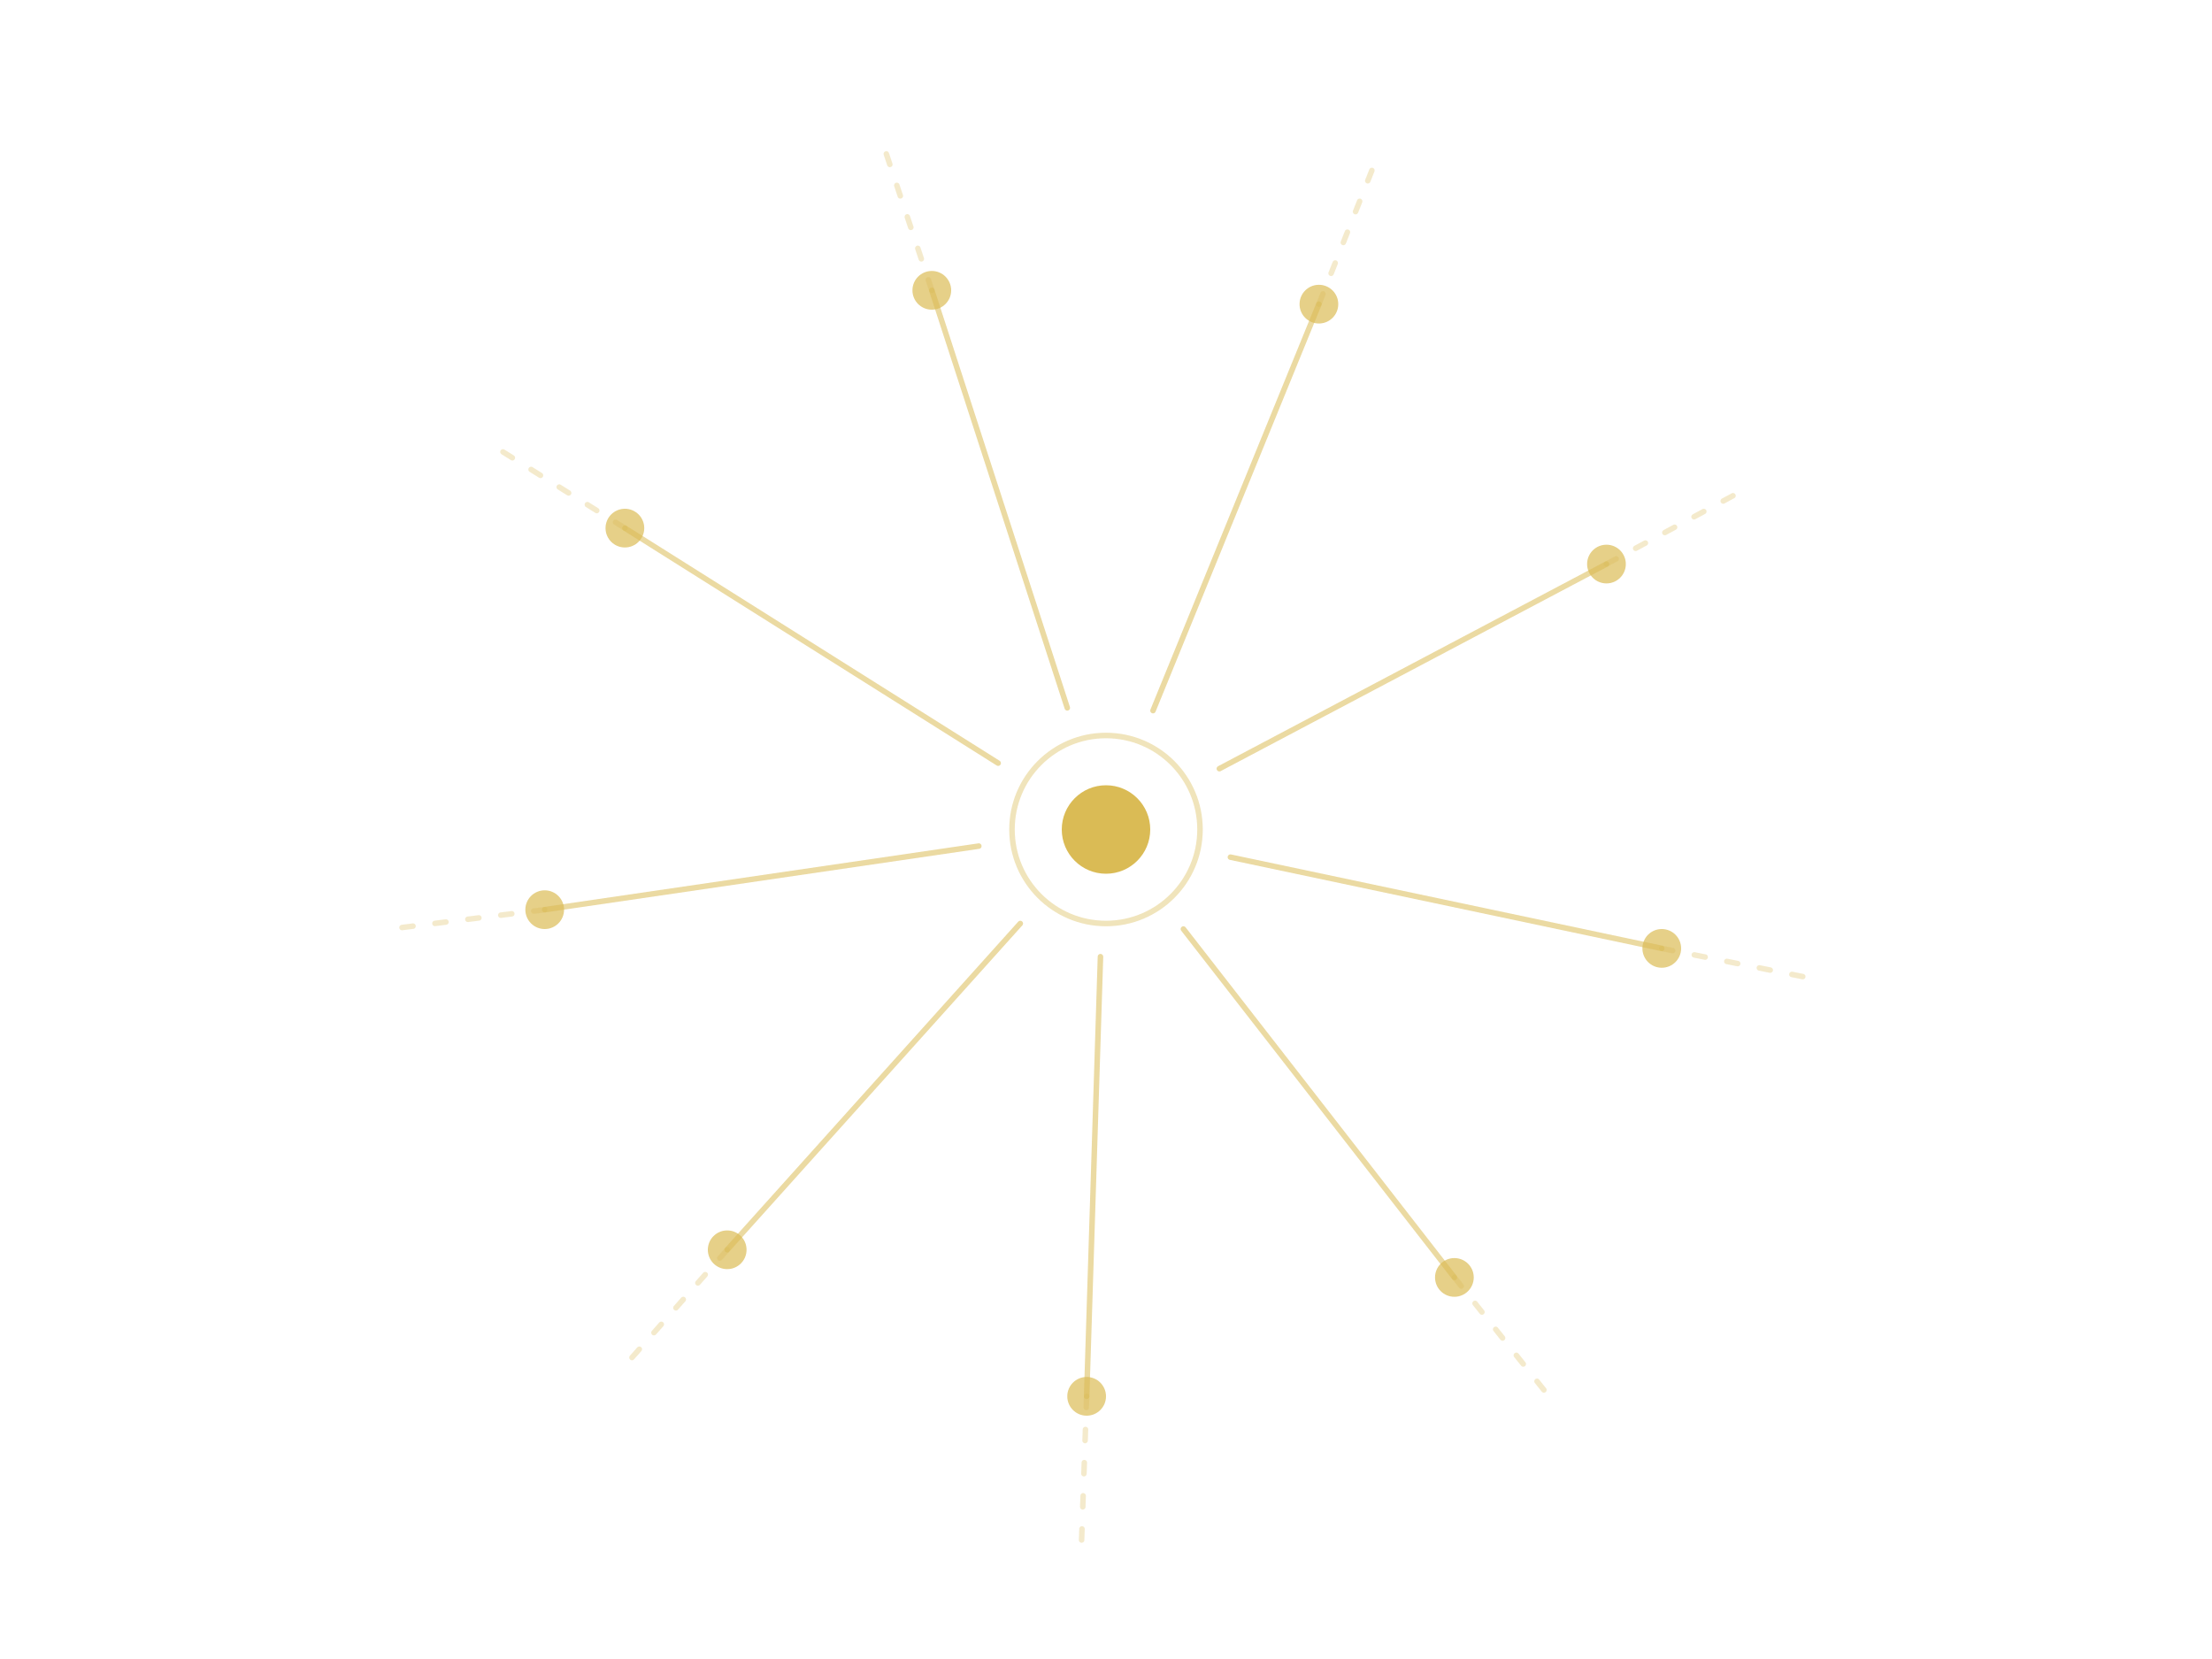
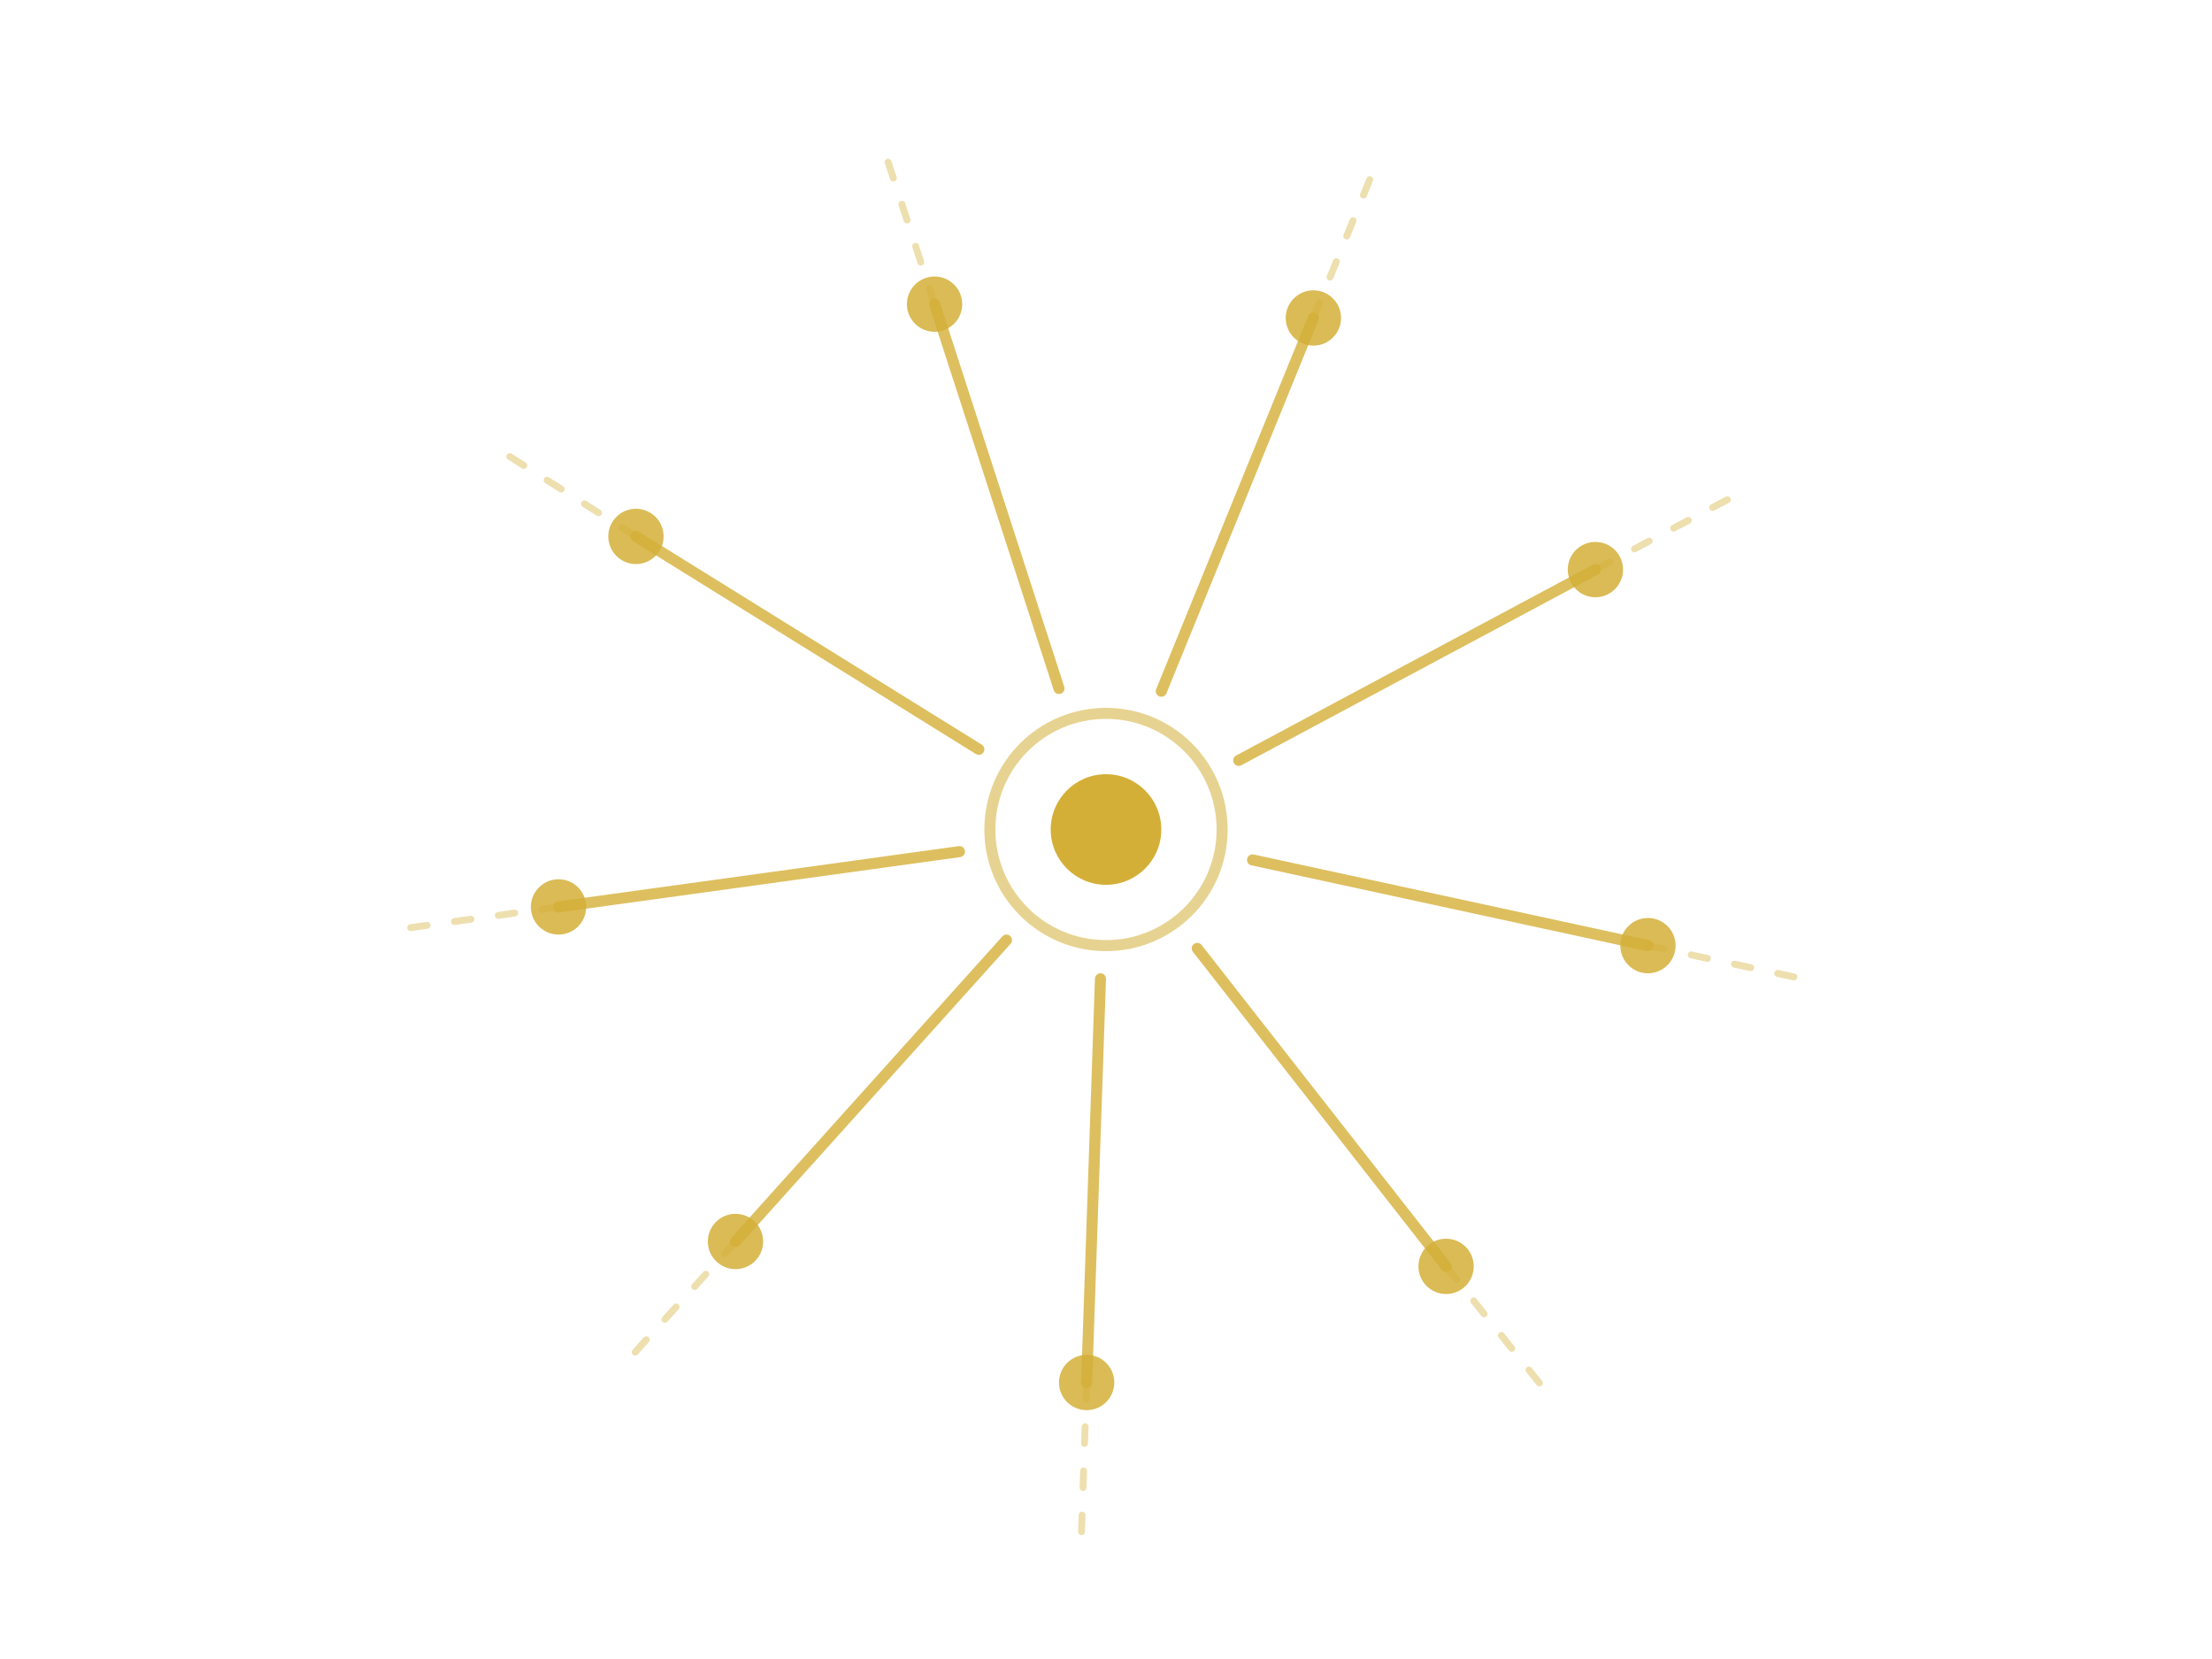
- <svg xmlns="http://www.w3.org/2000/svg" viewBox="0 0 800 600" fill="none" stroke="#d4af37" stroke-width="2" stroke-linecap="round" stroke-linejoin="round">
-   <g opacity="0.85">
-     <circle cx="400" cy="300" r="16" fill="#d4af37" stroke="none" />
-     <circle cx="400" cy="300" r="34" opacity="0.4" />
-     <path d="M445 310 L601 343" opacity="0.55" />
-     <circle cx="601" cy="343" r="7" fill="#d4af37" opacity="0.7" stroke="none" />
-     <path d="M601 343 L656 354" opacity="0.3" stroke-dasharray="4 8" />
-     <path d="M428 336 L526 462" opacity="0.55" />
-     <circle cx="526" cy="462" r="7" fill="#d4af37" opacity="0.7" stroke="none" />
-     <path d="M526 462 L561 506" opacity="0.3" stroke-dasharray="4 8" />
-     <path d="M398 346 L393 505" opacity="0.55" />
-     <circle cx="393" cy="505" r="7" fill="#d4af37" opacity="0.7" stroke="none" />
-     <path d="M393 505 L391 562" opacity="0.3" stroke-dasharray="4 8" />
-     <path d="M369 334 L263 452" opacity="0.55" />
-     <circle cx="263" cy="452" r="7" fill="#d4af37" opacity="0.7" stroke="none" />
-     <path d="M263 452 L225 495" opacity="0.3" stroke-dasharray="4 8" />
-     <path d="M354 306 L197 329" opacity="0.55" />
-     <circle cx="197" cy="329" r="7" fill="#d4af37" opacity="0.7" stroke="none" />
-     <path d="M197 329 L141 336" opacity="0.3" stroke-dasharray="4 8" />
-     <path d="M361 276 L226 191" opacity="0.55" />
-     <circle cx="226" cy="191" r="7" fill="#d4af37" opacity="0.7" stroke="none" />
-     <path d="M226 191 L178 161" opacity="0.3" stroke-dasharray="4 8" />
-     <path d="M386 256 L337 105" opacity="0.55" />
-     <circle cx="337" cy="105" r="7" fill="#d4af37" opacity="0.7" stroke="none" />
-     <path d="M337 105 L319 51" opacity="0.3" stroke-dasharray="4 8" />
-     <path d="M417 257 L477 110" opacity="0.55" />
-     <circle cx="477" cy="110" r="7" fill="#d4af37" opacity="0.7" stroke="none" />
-     <path d="M477 110 L498 57" opacity="0.3" stroke-dasharray="4 8" />
-     <path d="M441 278 L581 204" opacity="0.55" />
-     <circle cx="581" cy="204" r="7" fill="#d4af37" opacity="0.7" stroke="none" />
-     <path d="M581 204 L631 177" opacity="0.3" stroke-dasharray="4 8" />
-   </g>
+ <svg xmlns="http://www.w3.org/2000/svg" viewBox="0 0 800 600" fill="none" stroke="#d4af37" stroke-linecap="round" stroke-linejoin="round">
+   <circle cx="400" cy="300" r="20" fill="#d4af37" stroke="none" />
+   <circle cx="400" cy="300" r="42" stroke-width="4" opacity="0.55" />
+   <path d="M453 311 L596 342" stroke-width="4" opacity="0.8" />
+   <circle cx="596" cy="342" r="10" fill="#d4af37" opacity="0.85" stroke="none" />
+   <path d="M596 342 L652 354" stroke-width="2.5" opacity="0.4" stroke-dasharray="6 10" />
+   <path d="M433 343 L523 458" stroke-width="4" opacity="0.8" />
+   <circle cx="523" cy="458" r="10" fill="#d4af37" opacity="0.85" stroke="none" />
+   <path d="M523 458 L559 503" stroke-width="2.5" opacity="0.4" stroke-dasharray="6 10" />
+   <path d="M398 354 L393 500" stroke-width="4" opacity="0.8" />
+   <circle cx="393" cy="500" r="10" fill="#d4af37" opacity="0.85" stroke="none" />
+   <path d="M393 500 L391 558" stroke-width="2.5" opacity="0.4" stroke-dasharray="6 10" />
+   <path d="M364 340 L266 449" stroke-width="4" opacity="0.8" />
+   <circle cx="266" cy="449" r="10" fill="#d4af37" opacity="0.85" stroke="none" />
+   <path d="M266 449 L227 492" stroke-width="2.5" opacity="0.4" stroke-dasharray="6 10" />
+   <path d="M347 308 L202 328" stroke-width="4" opacity="0.8" />
+   <circle cx="202" cy="328" r="10" fill="#d4af37" opacity="0.85" stroke="none" />
+   <path d="M202 328 L145 336" stroke-width="2.5" opacity="0.4" stroke-dasharray="6 10" />
+   <path d="M354 271 L230 194" stroke-width="4" opacity="0.8" />
+   <circle cx="230" cy="194" r="10" fill="#d4af37" opacity="0.85" stroke="none" />
+   <path d="M230 194 L181 163" stroke-width="2.5" opacity="0.4" stroke-dasharray="6 10" />
+   <path d="M383 249 L338 110" stroke-width="4" opacity="0.8" />
+   <circle cx="338" cy="110" r="10" fill="#d4af37" opacity="0.85" stroke="none" />
+   <path d="M338 110 L320 55" stroke-width="2.5" opacity="0.4" stroke-dasharray="6 10" />
+   <path d="M420 250 L475 115" stroke-width="4" opacity="0.8" />
+   <circle cx="475" cy="115" r="10" fill="#d4af37" opacity="0.85" stroke="none" />
+   <path d="M475 115 L497 61" stroke-width="2.5" opacity="0.4" stroke-dasharray="6 10" />
+   <path d="M448 275 L577 206" stroke-width="4" opacity="0.8" />
+   <circle cx="577" cy="206" r="10" fill="#d4af37" opacity="0.85" stroke="none" />
+   <path d="M577 206 L628 179" stroke-width="2.5" opacity="0.4" stroke-dasharray="6 10" />
</svg>
